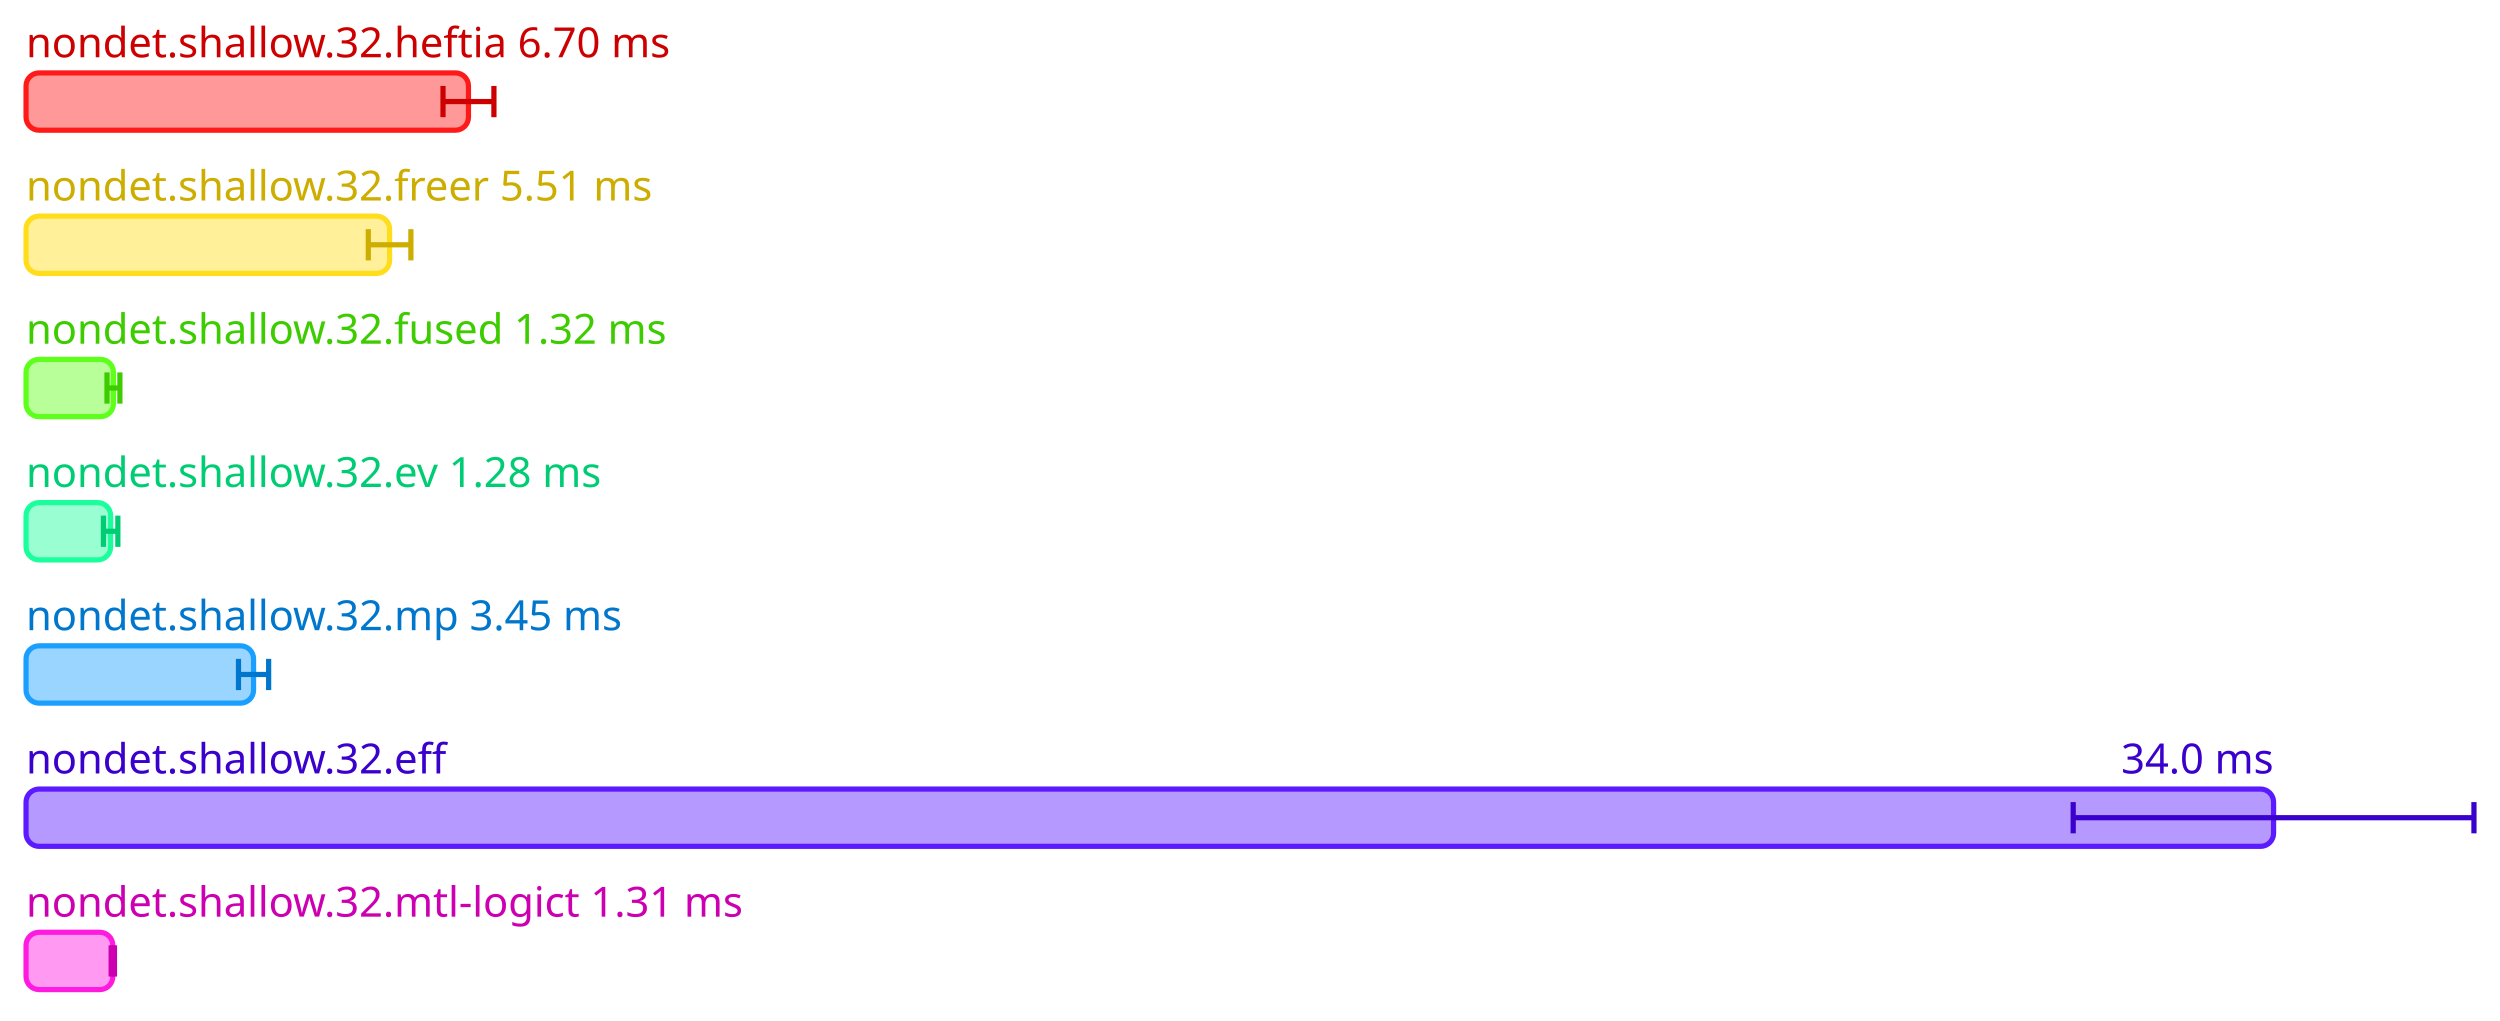
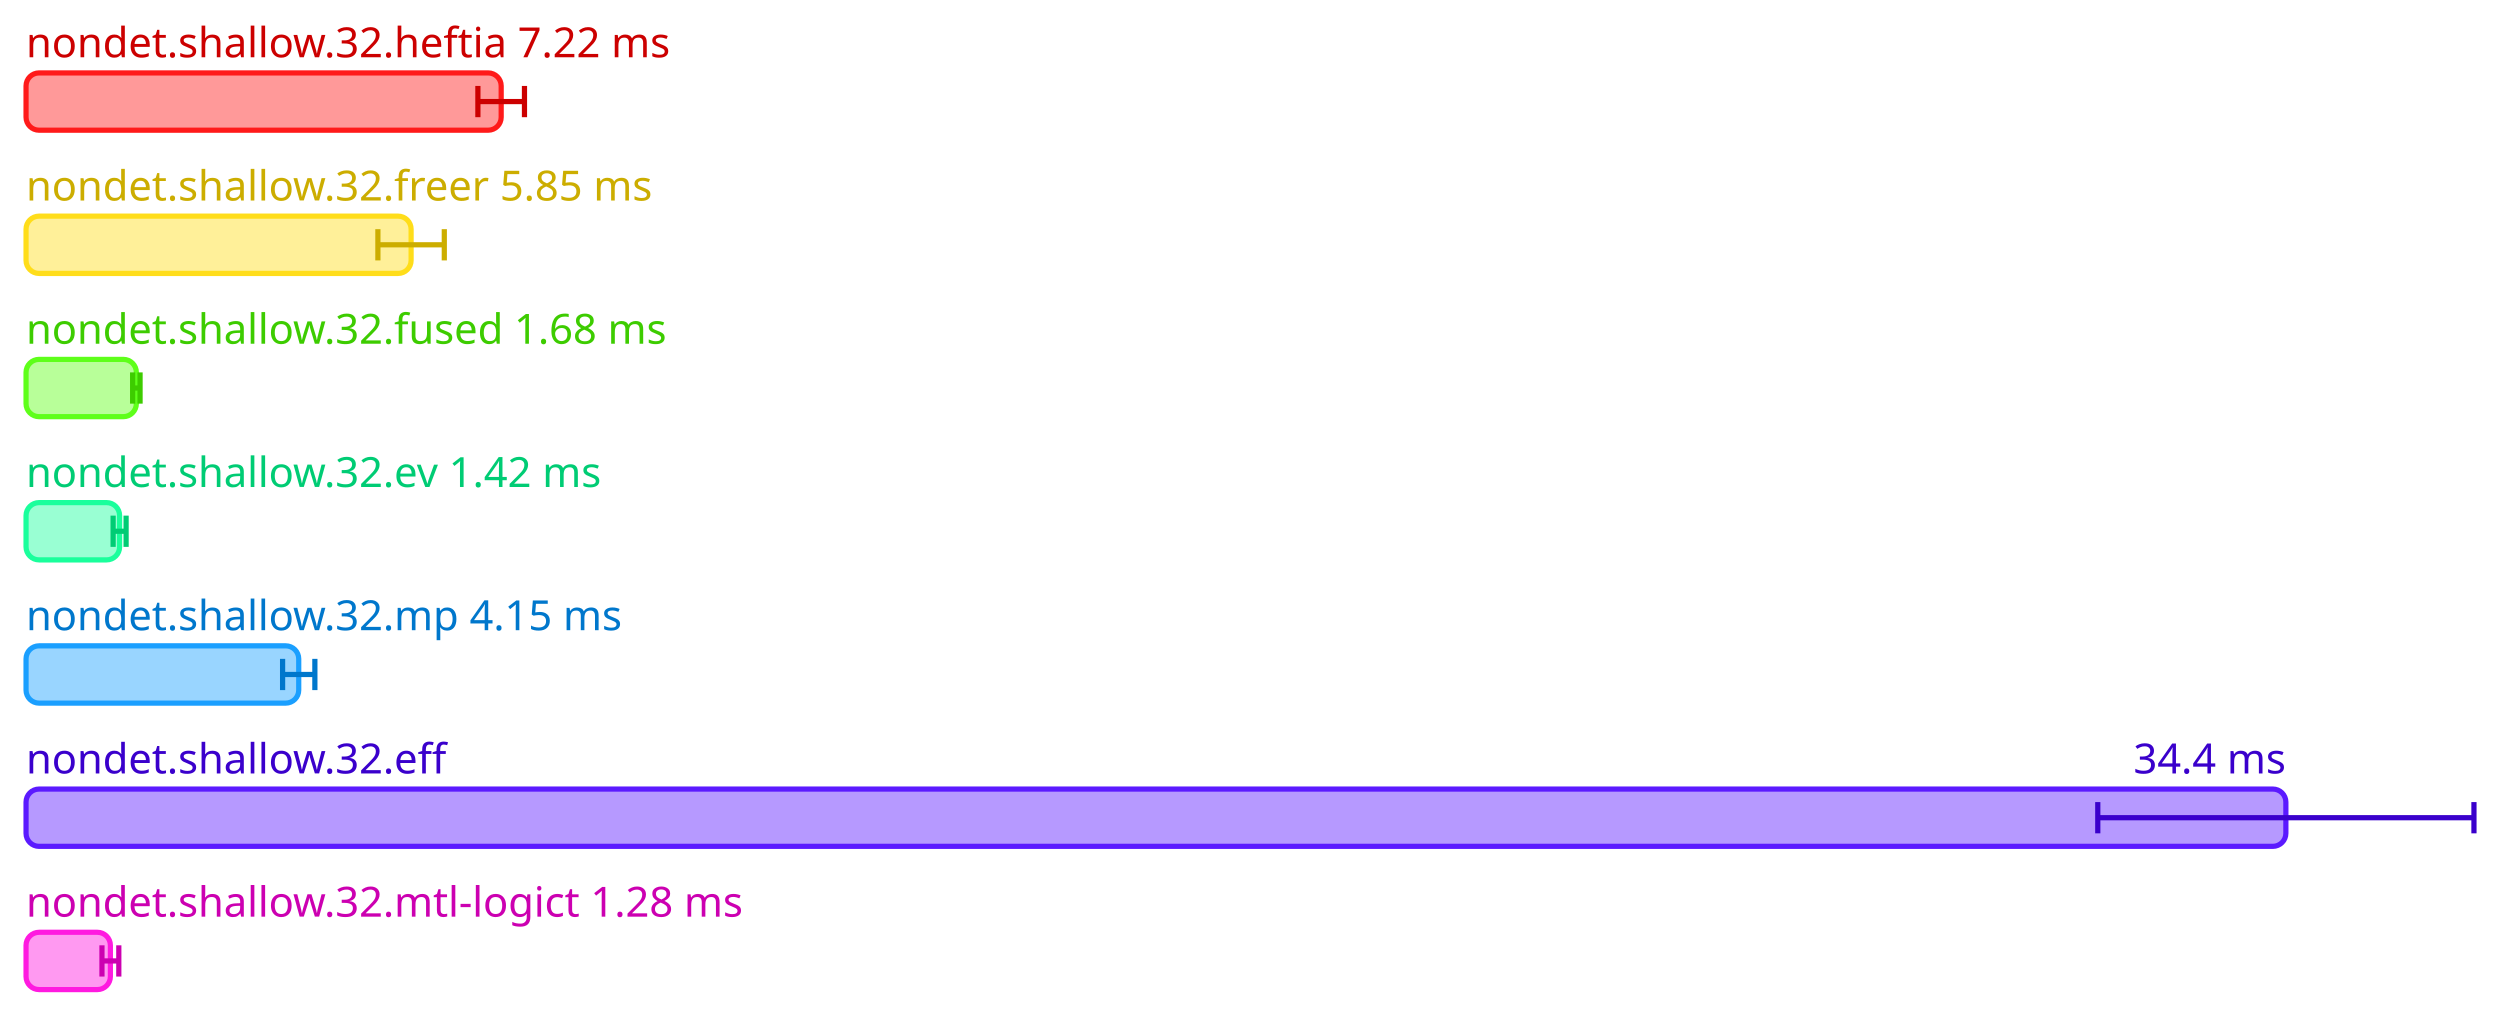
<svg xmlns="http://www.w3.org/2000/svg" height="392" width="960.0" font-size="16" font-family="sans-serif" stroke-width="2">
  <g transform="translate(10.0 0)">
-     <text fill="hsl(0, 100%, 40%)" y="22">nondet.shallow.32.heftia 6.70 ms</text>
+     <text fill="hsl(0, 100%, 40%)" y="22">nondet.shallow.32.heftia 7.22 ms</text>
    <g>
-       <rect y="28" rx="5" height="22" width="169.891" fill="hsl(0, 100%, 80%)" stroke="hsl(0, 100%, 55%)" />
+       <rect y="28" rx="5" height="22" width="182.453" fill="hsl(0, 100%, 80%)" stroke="hsl(0, 100%, 55%)" />
      <g stroke="hsl(0, 100%, 40%)">
-         <line x1="160.117" x2="179.665" y1="39" y2="39" />
-         <line x1="160.117" x2="160.117" y1="33" y2="45" />
-         <line x1="179.665" x2="179.665" y1="33" y2="45" />
+         <line x1="173.508" x2="191.397" y1="39" y2="39" />
+         <line x1="173.508" x2="173.508" y1="33" y2="45" />
+         <line x1="191.397" x2="191.397" y1="33" y2="45" />
      </g>
    </g>
-     <text fill="hsl(51, 100%, 40%)" y="77">nondet.shallow.32.freer 5.51 ms</text>
+     <text fill="hsl(51, 100%, 40%)" y="77">nondet.shallow.32.freer 5.85 ms</text>
    <g>
-       <rect y="83" rx="5" height="22" width="139.601" fill="hsl(51, 100%, 80%)" stroke="hsl(51, 100%, 55%)" />
+       <rect y="83" rx="5" height="22" width="147.861" fill="hsl(51, 100%, 80%)" stroke="hsl(51, 100%, 55%)" />
      <g stroke="hsl(51, 100%, 40%)">
-         <line x1="131.422" x2="147.781" y1="94" y2="94" />
-         <line x1="131.422" x2="131.422" y1="88" y2="100" />
-         <line x1="147.781" x2="147.781" y1="88" y2="100" />
+         <line x1="135.111" x2="160.61" y1="94" y2="94" />
+         <line x1="135.111" x2="135.111" y1="88" y2="100" />
+         <line x1="160.61" x2="160.61" y1="88" y2="100" />
      </g>
    </g>
-     <text fill="hsl(102, 100%, 40%)" y="132">nondet.shallow.32.fused 1.32 ms</text>
+     <text fill="hsl(102, 100%, 40%)" y="132">nondet.shallow.32.fused 1.68 ms</text>
    <g>
-       <rect y="138" rx="5" height="22" width="33.564" fill="hsl(102, 100%, 80%)" stroke="hsl(102, 100%, 55%)" />
+       <rect y="138" rx="5" height="22" width="42.357" fill="hsl(102, 100%, 80%)" stroke="hsl(102, 100%, 55%)" />
      <g stroke="hsl(102, 100%, 40%)">
-         <line x1="31.087" x2="36.04" y1="149" y2="149" />
-         <line x1="31.087" x2="31.087" y1="143" y2="155" />
-         <line x1="36.04" x2="36.04" y1="143" y2="155" />
+         <line x1="40.932" x2="43.782" y1="149" y2="149" />
+         <line x1="40.932" x2="40.932" y1="143" y2="155" />
+         <line x1="43.782" x2="43.782" y1="143" y2="155" />
      </g>
    </g>
-     <text fill="hsl(154, 100%, 40%)" y="187">nondet.shallow.32.ev 1.28 ms</text>
+     <text fill="hsl(154, 100%, 40%)" y="187">nondet.shallow.32.ev 1.42 ms</text>
    <g>
-       <rect y="193" rx="5" height="22" width="32.484" fill="hsl(154, 100%, 80%)" stroke="hsl(154, 100%, 55%)" />
+       <rect y="193" rx="5" height="22" width="35.93" fill="hsl(154, 100%, 80%)" stroke="hsl(154, 100%, 55%)" />
      <g stroke="hsl(154, 100%, 40%)">
-         <line x1="29.709" x2="35.259" y1="204" y2="204" />
-         <line x1="29.709" x2="29.709" y1="198" y2="210" />
-         <line x1="35.259" x2="35.259" y1="198" y2="210" />
+         <line x1="33.439" x2="38.422" y1="204" y2="204" />
+         <line x1="33.439" x2="33.439" y1="198" y2="210" />
+         <line x1="38.422" x2="38.422" y1="198" y2="210" />
      </g>
    </g>
-     <text fill="hsl(205, 100%, 40%)" y="242">nondet.shallow.32.mp 3.45 ms</text>
+     <text fill="hsl(205, 100%, 40%)" y="242">nondet.shallow.32.mp 4.15 ms</text>
    <g>
-       <rect y="248" rx="5" height="22" width="87.368" fill="hsl(205, 100%, 80%)" stroke="hsl(205, 100%, 55%)" />
+       <rect y="248" rx="5" height="22" width="104.712" fill="hsl(205, 100%, 80%)" stroke="hsl(205, 100%, 55%)" />
      <g stroke="hsl(205, 100%, 40%)">
-         <line x1="81.581" x2="93.155" y1="259" y2="259" />
-         <line x1="81.581" x2="81.581" y1="253" y2="265" />
-         <line x1="93.155" x2="93.155" y1="253" y2="265" />
+         <line x1="98.516" x2="110.909" y1="259" y2="259" />
+         <line x1="98.516" x2="98.516" y1="253" y2="265" />
+         <line x1="110.909" x2="110.909" y1="253" y2="265" />
      </g>
    </g>
    <g fill="hsl(257, 100%, 40%)">
      <text y="297">nondet.shallow.32.eff</text>
-       <text y="297" x="863.053" text-anchor="end">34.0 ms</text>
+       <text y="297" x="867.773" text-anchor="end">34.4 ms</text>
    </g>
    <g>
-       <rect y="303" rx="5" height="22" width="863.053" fill="hsl(257, 100%, 80%)" stroke="hsl(257, 100%, 55%)" />
+       <rect y="303" rx="5" height="22" width="867.773" fill="hsl(257, 100%, 80%)" stroke="hsl(257, 100%, 55%)" />
      <g stroke="hsl(257, 100%, 40%)">
-         <line x1="786.106" x2="940.0" y1="314" y2="314" />
-         <line x1="786.106" x2="786.106" y1="308" y2="320" />
+         <line x1="795.546" x2="940.0" y1="314" y2="314" />
+         <line x1="795.546" x2="795.546" y1="308" y2="320" />
        <line x1="940.0" x2="940.0" y1="308" y2="320" />
      </g>
    </g>
-     <text fill="hsl(308, 100%, 40%)" y="352">nondet.shallow.32.mtl-logict 1.31 ms</text>
+     <text fill="hsl(308, 100%, 40%)" y="352">nondet.shallow.32.mtl-logict 1.28 ms</text>
    <g>
-       <rect y="358" rx="5" height="22" width="33.316" fill="hsl(308, 100%, 80%)" stroke="hsl(308, 100%, 55%)" />
+       <rect y="358" rx="5" height="22" width="32.387" fill="hsl(308, 100%, 80%)" stroke="hsl(308, 100%, 55%)" />
      <g stroke="hsl(308, 100%, 40%)">
-         <line x1="32.684" x2="33.947" y1="369" y2="369" />
-         <line x1="32.684" x2="32.684" y1="363" y2="375" />
-         <line x1="33.947" x2="33.947" y1="363" y2="375" />
+         <line x1="29.15" x2="35.623" y1="369" y2="369" />
+         <line x1="29.15" x2="29.15" y1="363" y2="375" />
+         <line x1="35.623" x2="35.623" y1="363" y2="375" />
      </g>
    </g>
  </g>
</svg>
